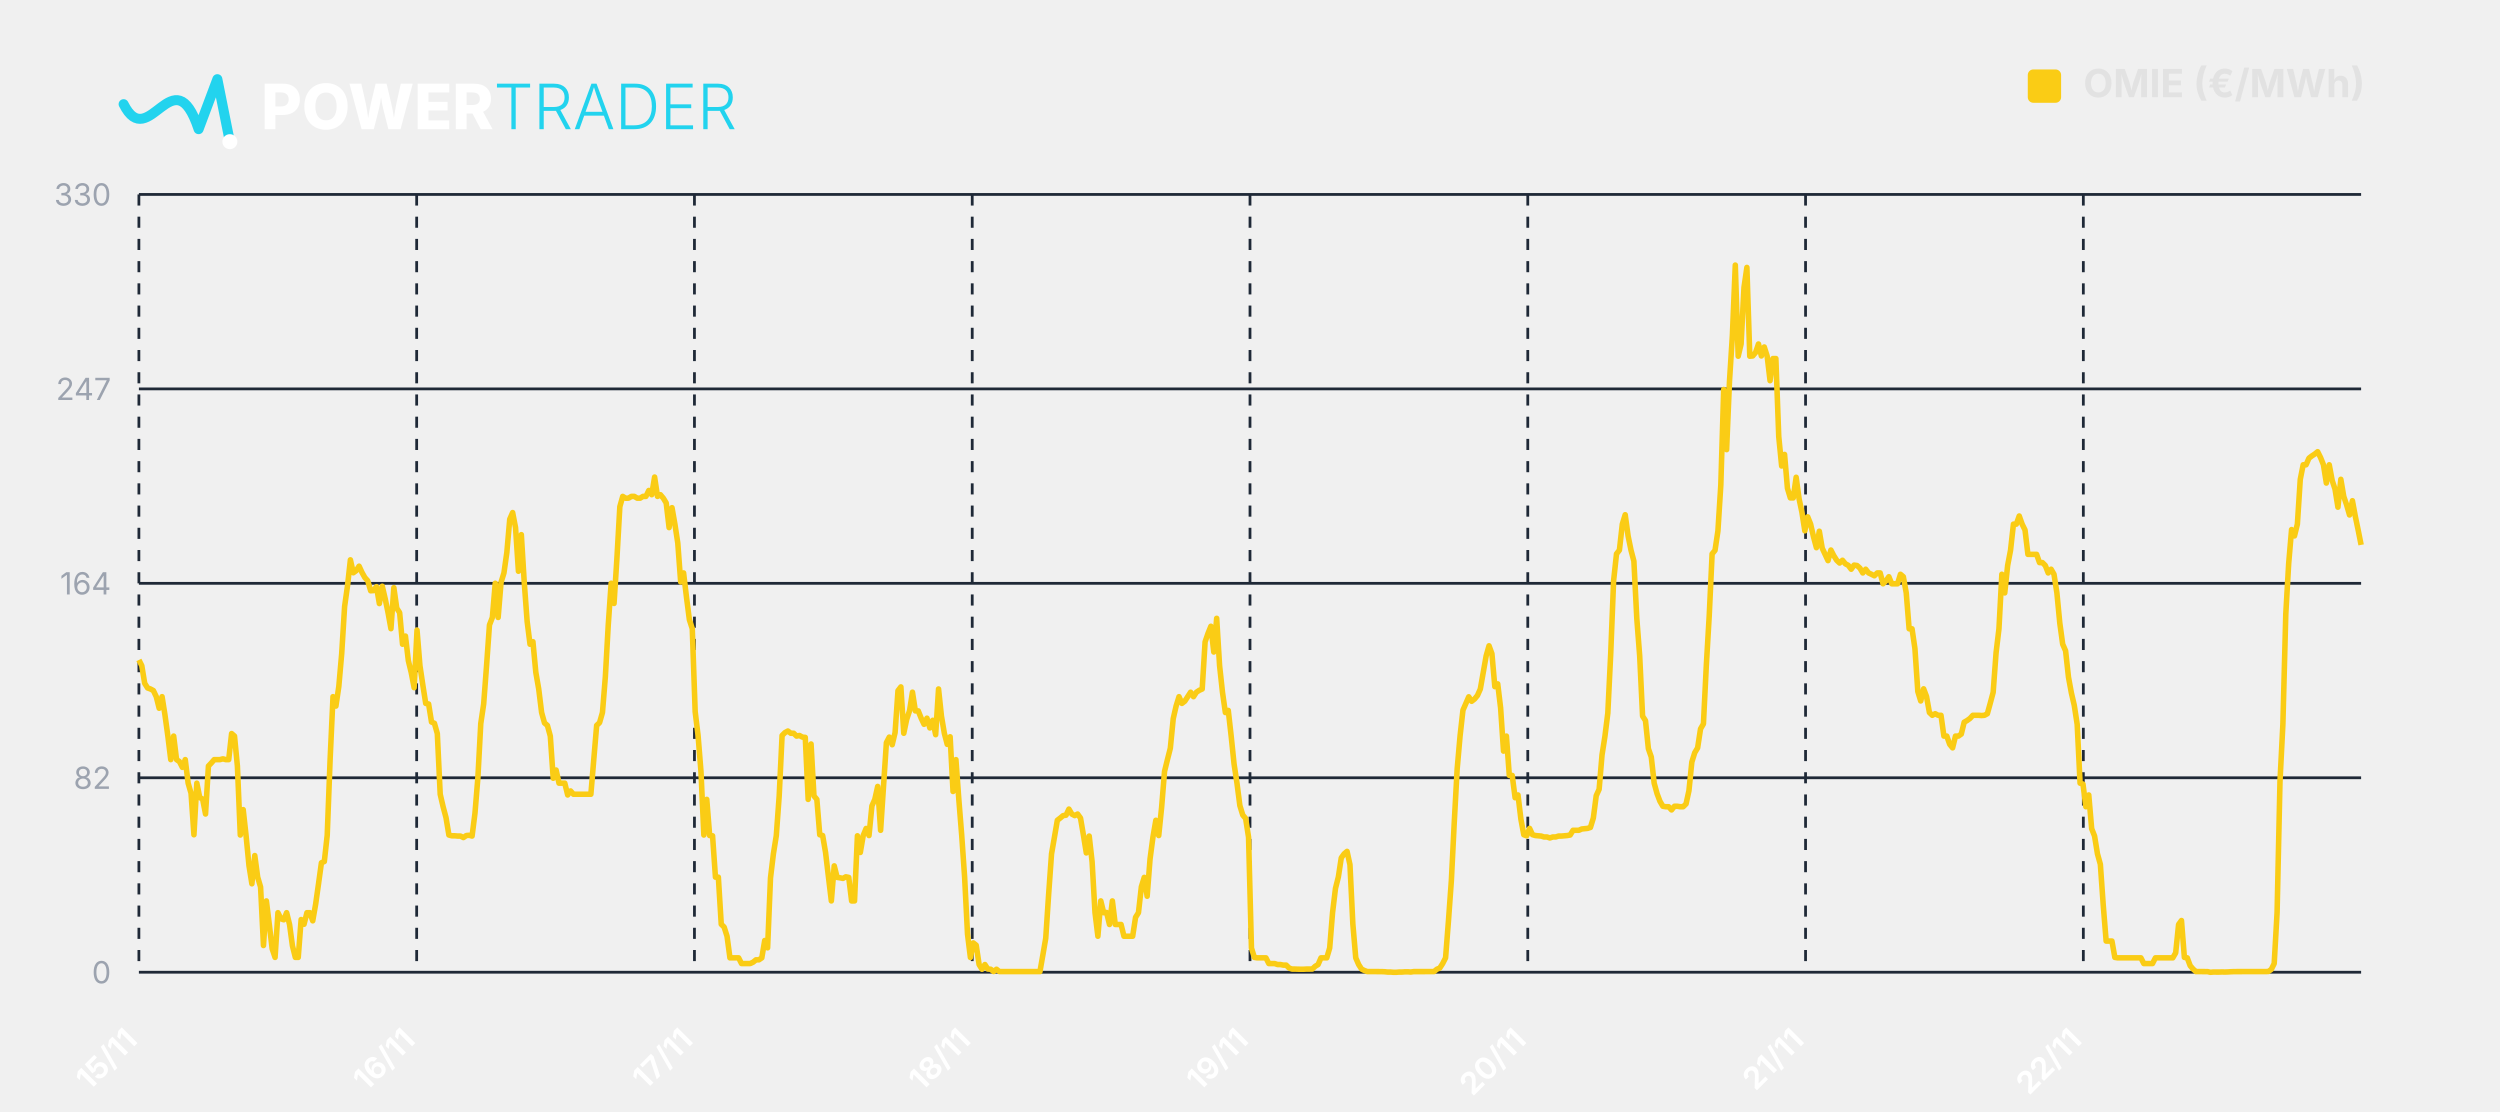
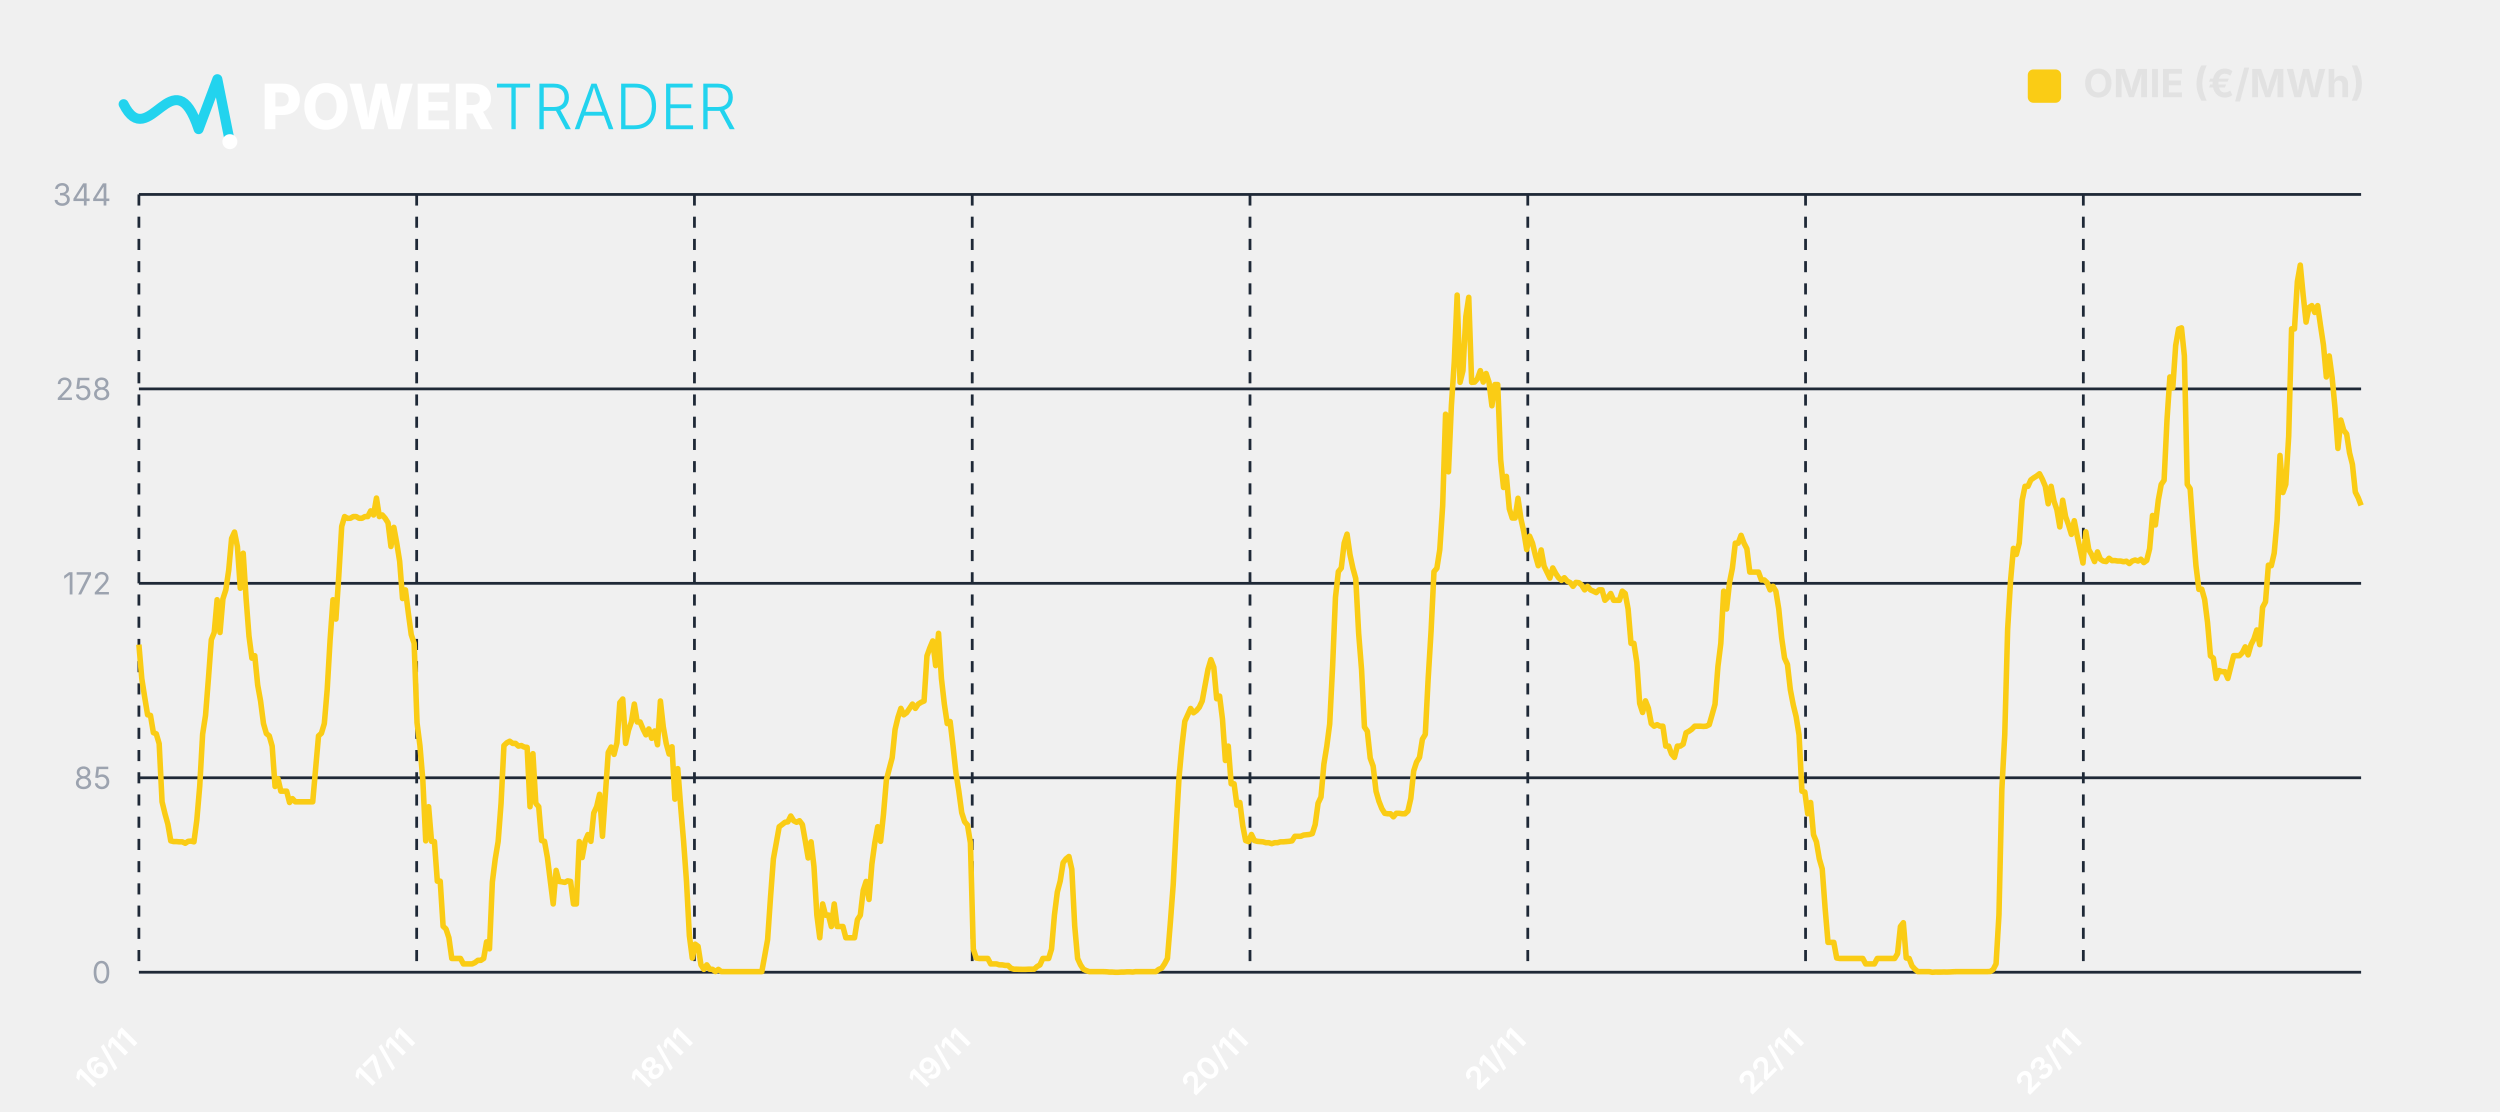
<svg xmlns="http://www.w3.org/2000/svg" viewBox="0 0 900 400" style="font-family: 'Inter', sans-serif; background: #0b0f19;">
  <g transform="translate(40, 15) scale(0.45)">
    <path d="M10 50 C30 90 50 10 70 70 L85 30 L95 80" stroke="#22d3ee" stroke-width="8" stroke-linecap="round" stroke-linejoin="round" fill="none" />
    <circle cx="95" cy="80" r="6" fill="#ffffff" />
    <text x="120" y="70" font-family="'Inter', sans-serif" font-weight="800" font-size="50" fill="#ffffff">POWER<tspan fill="#22d3ee" font-weight="300">TRADER</tspan>
    </text>
  </g>
  <rect x="730" y="25" width="12" height="12" fill="#facc15" rx="2" />
  <text x="750" y="35" font-size="14" font-weight="bold" fill="#e2e2e2">OMIE (€/MWh)</text>
  <line x1="50" y1="350.0" x2="850" y2="350.0" stroke="#1f2937" stroke-width="1" />
  <text x="40" y="354.0" text-anchor="end" font-size="11" fill="#9ca3af">0</text>
  <line x1="50" y1="280.0" x2="850" y2="280.0" stroke="#1f2937" stroke-width="1" />
-   <text x="40" y="284.0" text-anchor="end" font-size="11" fill="#9ca3af">82</text>
+   <text x="40" y="284.0" text-anchor="end" font-size="11" fill="#9ca3af">85</text>
  <line x1="50" y1="210.0" x2="850" y2="210.0" stroke="#1f2937" stroke-width="1" />
-   <text x="40" y="214.0" text-anchor="end" font-size="11" fill="#9ca3af">164</text>
+   <text x="40" y="214.0" text-anchor="end" font-size="11" fill="#9ca3af">172</text>
  <line x1="50" y1="140.0" x2="850" y2="140.0" stroke="#1f2937" stroke-width="1" />
-   <text x="40" y="144.0" text-anchor="end" font-size="11" fill="#9ca3af">247</text>
+   <text x="40" y="144.0" text-anchor="end" font-size="11" fill="#9ca3af">258</text>
  <line x1="50" y1="70.0" x2="850" y2="70.0" stroke="#1f2937" stroke-width="1" />
-   <text x="40" y="74.0" text-anchor="end" font-size="11" fill="#9ca3af">330</text>
+   <text x="40" y="74.0" text-anchor="end" font-size="11" fill="#9ca3af">344</text>
  <line x1="50.0" y1="70" x2="50.0" y2="350" stroke="#1f2937" stroke-width="1" stroke-dasharray="4,4" />
-   <text x="50.0" y="375" text-anchor="end" transform="rotate(-45, 50.0, 375)" font-size="11" font-weight="bold" fill="#ffffff">15/11</text>
+   <text x="50.0" y="375" text-anchor="end" transform="rotate(-45, 50.0, 375)" font-size="11" font-weight="bold" fill="#ffffff">16/11</text>
  <line x1="150.0" y1="70" x2="150.0" y2="350" stroke="#1f2937" stroke-width="1" stroke-dasharray="4,4" />
-   <text x="150.0" y="375" text-anchor="end" transform="rotate(-45, 150.0, 375)" font-size="11" font-weight="bold" fill="#ffffff">16/11</text>
+   <text x="150.0" y="375" text-anchor="end" transform="rotate(-45, 150.0, 375)" font-size="11" font-weight="bold" fill="#ffffff">17/11</text>
  <line x1="250.0" y1="70" x2="250.0" y2="350" stroke="#1f2937" stroke-width="1" stroke-dasharray="4,4" />
-   <text x="250.0" y="375" text-anchor="end" transform="rotate(-45, 250.0, 375)" font-size="11" font-weight="bold" fill="#ffffff">17/11</text>
+   <text x="250.0" y="375" text-anchor="end" transform="rotate(-45, 250.0, 375)" font-size="11" font-weight="bold" fill="#ffffff">18/11</text>
  <line x1="350.0" y1="70" x2="350.0" y2="350" stroke="#1f2937" stroke-width="1" stroke-dasharray="4,4" />
-   <text x="350.0" y="375" text-anchor="end" transform="rotate(-45, 350.0, 375)" font-size="11" font-weight="bold" fill="#ffffff">18/11</text>
+   <text x="350.0" y="375" text-anchor="end" transform="rotate(-45, 350.0, 375)" font-size="11" font-weight="bold" fill="#ffffff">19/11</text>
  <line x1="450.0" y1="70" x2="450.0" y2="350" stroke="#1f2937" stroke-width="1" stroke-dasharray="4,4" />
-   <text x="450.0" y="375" text-anchor="end" transform="rotate(-45, 450.0, 375)" font-size="11" font-weight="bold" fill="#ffffff">19/11</text>
+   <text x="450.0" y="375" text-anchor="end" transform="rotate(-45, 450.0, 375)" font-size="11" font-weight="bold" fill="#ffffff">20/11</text>
  <line x1="550.0" y1="70" x2="550.0" y2="350" stroke="#1f2937" stroke-width="1" stroke-dasharray="4,4" />
-   <text x="550.0" y="375" text-anchor="end" transform="rotate(-45, 550.0, 375)" font-size="11" font-weight="bold" fill="#ffffff">20/11</text>
+   <text x="550.0" y="375" text-anchor="end" transform="rotate(-45, 550.0, 375)" font-size="11" font-weight="bold" fill="#ffffff">21/11</text>
  <line x1="650.0" y1="70" x2="650.0" y2="350" stroke="#1f2937" stroke-width="1" stroke-dasharray="4,4" />
-   <text x="650.0" y="375" text-anchor="end" transform="rotate(-45, 650.0, 375)" font-size="11" font-weight="bold" fill="#ffffff">21/11</text>
+   <text x="650.0" y="375" text-anchor="end" transform="rotate(-45, 650.0, 375)" font-size="11" font-weight="bold" fill="#ffffff">22/11</text>
  <line x1="750.0" y1="70" x2="750.0" y2="350" stroke="#1f2937" stroke-width="1" stroke-dasharray="4,4" />
-   <text x="750.0" y="375" text-anchor="end" transform="rotate(-45, 750.0, 375)" font-size="11" font-weight="bold" fill="#ffffff">22/11</text>
-   <polyline points="50.0,237.574 51.043,239.651 52.086,245.993 53.129,247.663 54.172,248.036 55.215,248.604 56.258,250.8 57.301,254.971 58.344,250.8 59.387,257.379 60.43,264.992 61.473,273.461 62.516,264.992 63.559,273.461 64.602,274.174 65.645,276.242 66.688,273.461 67.731,281.939 68.774,285.551 69.817,300.514 70.86,281.948 71.904,287.111 72.947,287.662 73.99,293.037 75.033,275.776 76.076,274.682 77.119,273.461 78.162,273.461 79.205,273.461 80.248,273.182 81.291,273.461 82.334,273.461 83.377,264.085 84.42,264.992 85.463,275.776 86.506,300.608 87.549,291.468 88.592,300.887 89.635,311.62 90.678,318.165 91.721,308 92.764,315.775 93.807,319.318 94.85,340.386 95.893,324.337 96.936,332.73 97.979,341.564 99.022,344.659 100.065,328.568 101.108,330.755 102.151,331.12 103.194,328.568 104.237,332.815 105.28,340.496 106.323,344.659 107.366,344.659 108.409,331.035 109.452,332.73 110.495,328.576 111.538,328.568 112.581,331.493 113.625,325.55 114.668,318.165 115.711,310.603 116.754,310.145 117.797,300.701 118.84,273.461 119.883,250.8 120.926,254.191 121.969,247.163 123.012,235.294 124.055,218.363 125.098,210.92 126.141,201.543 127.184,206.198 128.227,205.443 129.27,203.824 130.313,206.087 131.356,207.944 132.399,209.097 133.442,212.683 134.485,212.607 135.528,211.208 136.571,217.287 137.614,211.047 138.657,215.506 139.7,220.568 140.743,226.324 141.786,211.573 142.829,218.94 143.872,220.568 144.915,231.928 145.958,228.986 147.001,237.829 148.044,242.136 149.087,247.553 150.13,226.841 151.173,239.618 152.216,246.595 153.259,253.225 154.302,253.437 155.346,259.931 156.389,260.38 157.432,264.085 158.475,285.932 159.518,290.417 160.561,294.334 161.604,300.608 162.647,300.887 163.69,300.887 164.733,300.981 165.776,300.981 166.819,301.523 167.862,300.794 168.905,300.701 169.948,300.981 170.991,292.732 172.034,280.015 173.077,260.49 174.12,253.437 175.163,239.618 176.206,224.993 177.249,222.28 178.292,209.97 179.335,222.28 180.378,209.64 181.421,206.257 182.464,198.864 183.507,186.919 184.55,184.528 185.593,189.937 186.636,205.647 187.679,192.48 188.722,209.513 189.765,223.654 190.808,231.928 191.851,231.004 192.894,242.034 193.937,248.036 194.98,256.514 196.023,260.27 197.066,261.151 198.11,264.992 199.153,280.167 200.196,277.217 201.239,281.939 202.282,281.939 203.325,281.939 204.368,286.187 205.411,284.746 206.454,285.932 207.497,285.932 208.54,285.932 209.583,285.932 210.626,285.932 211.669,285.932 212.712,285.932 213.755,273.47 214.798,261.151 215.841,260.16 216.884,256.506 217.927,243.645 218.97,224.993 220.013,209.97 221.056,217.236 222.099,200.857 223.142,182.4 224.185,178.704 225.228,179.365 226.271,179.34 227.314,178.704 228.357,178.704 229.4,179.34 230.443,179.34 231.486,178.704 232.529,178.704 233.572,176.567 234.615,178.093 235.658,171.743 236.701,178.704 237.744,178.093 238.787,179.34 239.831,181.061 240.874,189.937 241.917,182.765 242.96,188.665 244.003,195.499 245.046,209.513 246.089,206.257 247.132,214.972 248.175,223.077 249.218,226.333 250.261,256.209 251.304,264.78 252.347,277.709 253.39,300.608 254.433,287.781 255.476,300.794 256.519,300.887 257.562,315.775 258.605,315.775 259.648,332.73 260.691,333.748 261.734,337.046 262.777,344.828 263.82,344.828 264.863,344.828 265.906,344.828 266.949,346.88 267.992,346.88 269.035,346.88 270.078,346.88 271.121,346.38 272.164,345.532 273.207,345.532 274.25,344.828 275.293,338.589 276.336,341.208 277.379,316.063 278.422,307.382 279.465,300.837 280.508,286.534 281.551,264.78 282.595,263.737 283.638,263.169 284.681,263.975 285.724,263.975 286.767,264.992 287.81,264.78 288.853,265.357 289.896,265.467 290.939,287.781 291.982,267.841 293.025,286.534 294.068,287.781 295.111,300.514 296.154,300.794 297.197,306.881 298.24,315.656 299.283,324.329 300.326,311.714 301.369,315.859 302.412,316.012 303.455,316.224 304.498,315.656 305.541,315.859 306.584,324.337 307.627,324.329 308.67,300.887 309.713,306.881 310.756,300.794 311.799,298.251 312.842,300.794 313.885,290.137 314.928,287.781 315.971,283.118 317.014,298.904 318.057,283.203 319.1,267.349 320.143,265.357 321.186,268.103 322.229,263.737 323.272,248.655 324.316,247.29 325.359,263.975 326.402,258.981 327.445,255.836 328.488,249.189 329.531,255.921 330.574,255.921 331.617,258.549 332.66,260.753 333.703,258.549 334.746,262.059 335.789,259.312 336.832,264.483 337.875,248.036 338.918,257.794 339.961,263.975 341.004,267.968 342.047,265.246 343.09,284.932 344.133,273.47 345.176,287.781 346.219,300.76 347.262,315.775 348.305,336.283 349.348,344.684 350.391,339.453 351.434,340.276 352.477,347.236 353.52,348.923 354.563,347.236 355.606,348.847 356.649,348.923 357.692,349.754 358.735,348.932 359.778,349.763 360.821,349.771 361.864,349.771 362.907,349.771 363.95,349.771 364.993,349.771 366.037,349.771 367.08,349.771 368.123,349.771 369.166,349.771 370.209,349.771 371.252,349.771 372.295,349.771 373.338,349.771 374.381,349.771 375.424,343.837 376.467,337.749 377.51,321.955 378.553,307.382 379.596,301.388 380.639,295.301 381.682,294.495 382.725,293.622 383.768,293.469 384.811,291.274 385.854,293.054 386.897,293.622 387.94,293.054 388.983,294.495 390.026,300.608 391.069,307.051 392.112,300.981 393.155,310.23 394.198,328.492 395.241,337.046 396.284,324.329 397.327,328.576 398.37,328.492 399.413,332.815 400.456,324.337 401.499,332.815 402.542,332.815 403.585,332.815 404.628,337.046 405.671,337.046 406.714,337.046 407.757,337.046 408.801,330.23 409.844,328.576 410.887,319.251 411.93,315.859 412.973,322.642 414.016,309.264 415.059,301.371 416.102,295.301 417.145,300.794 418.188,290.587 419.231,277.709 420.274,273.47 421.317,269.367 422.36,258.718 423.403,254.157 424.446,250.808 425.489,253.225 426.532,252.419 427.575,250.808 428.618,249.198 429.661,250.808 430.704,249.198 431.747,248.519 432.79,248.045 433.833,231.08 434.876,228.054 435.919,225.459 436.962,234.726 438.005,222.602 439.048,239.618 440.091,249.198 441.134,256.514 442.177,255.751 443.22,264.983 444.263,275.03 445.306,281.905 446.349,290.002 447.392,293.41 448.435,294.665 449.478,301.388 450.522,341.285 451.565,344.659 452.608,344.828 453.651,344.828 454.694,344.828 455.737,344.828 456.78,346.88 457.823,346.88 458.866,346.88 459.909,347.228 460.952,347.236 461.995,347.448 463.038,347.448 464.081,348.491 465.124,348.864 466.167,348.864 467.21,348.906 468.253,348.923 469.296,348.923 470.339,348.864 471.382,348.864 472.425,348.847 473.468,347.872 474.511,347.236 475.554,344.828 476.597,344.828 477.64,344.828 478.683,341.285 479.726,328.492 480.769,319.844 481.812,315.69 482.855,308.823 483.898,307.382 484.941,306.5 485.984,311.29 487.027,332.654 488.07,344.828 489.113,347.228 490.156,348.864 491.199,349.39 492.243,349.771 493.286,349.771 494.329,349.771 495.372,349.771 496.415,349.78 497.458,349.788 498.501,349.83 499.544,349.941 500.587,349.941 501.63,350.025 502.673,350.025 503.716,349.941 504.759,349.941 505.802,349.856 506.845,349.856 507.888,349.932 508.931,349.78 509.974,349.78 511.017,349.78 512.06,349.78 513.103,349.771 514.146,349.771 515.189,349.771 516.232,349.771 517.275,348.923 518.318,348.499 519.361,346.88 520.404,344.828 521.447,331.476 522.49,317.029 523.533,296.064 524.576,276.861 525.619,264.992 526.662,255.666 527.705,253.267 528.748,250.851 529.791,252.462 530.834,251.656 531.877,250.385 532.92,248.036 533.963,242.102 535.007,236.167 536.05,232.488 537.093,235.345 538.136,247.188 539.179,246.196 540.222,254.878 541.265,270.401 542.308,264.992 543.351,279.159 544.394,279.159 545.437,287.179 546.48,286.187 547.523,294.902 548.566,300.514 549.609,300.887 550.652,298.217 551.695,300.489 552.738,300.794 553.781,300.887 554.824,300.981 555.867,301.311 556.91,301.311 557.953,301.667 558.996,301.311 560.039,301.311 561.082,300.981 562.125,300.981 563.168,300.887 564.211,300.794 565.254,300.608 566.297,298.904 567.34,298.904 568.383,298.904 569.426,298.437 570.469,298.327 571.512,298.217 572.555,297.886 573.598,294.495 574.641,286.441 575.684,284.152 576.728,271.774 577.771,265.094 578.814,256.709 579.857,235.319 580.9,209.038 581.943,199.398 582.986,198.05 584.029,188.691 585.072,185.308 586.115,192.93 587.158,198.05 588.201,202.018 589.244,222.602 590.287,236.167 591.33,257.811 592.373,259.422 593.416,269.519 594.459,272.52 595.502,281.948 596.545,285.729 597.588,288.476 598.631,290.256 599.674,290.426 600.717,290.426 601.76,291.57 602.803,290.256 603.846,290.256 604.889,290.426 605.932,290.426 606.975,289.408 608.018,284.661 609.061,274.318 610.104,270.977 611.147,269.231 612.19,262.398 613.233,260.6 614.276,239.558 615.319,221.695 616.362,199.398 617.405,198.127 618.449,191.158 619.492,174.626 620.535,140.223 621.578,161.867 622.621,137.145 623.664,120.672 624.707,95.434 625.75,128.235 626.793,123.843 627.836,103.496 628.879,96.282 629.922,128.235 630.965,128.142 632.008,126.912 633.051,123.843 634.094,128.142 635.137,124.92 636.18,128.235 637.223,137.043 638.266,129.083 639.309,129.083 640.352,157.204 641.395,167.759 642.438,163.596 643.481,175.787 644.524,179.238 645.567,179.238 646.61,171.82 647.653,179.475 648.696,184.452 649.739,191.098 650.782,186.071 651.825,188.691 652.868,193.277 653.911,197.169 654.954,191.243 655.997,197.33 657.04,199.568 658.083,201.823 659.126,198.016 660.169,200.06 661.213,201.696 662.256,202.688 663.299,201.696 664.342,202.976 665.385,203.527 666.428,204.917 667.471,203.442 668.514,203.578 669.557,204.502 670.6,206.257 671.643,204.917 672.686,206.257 673.729,206.74 674.772,207.283 675.815,206.257 676.858,206.257 677.901,210.165 678.944,209.123 679.987,207.622 681.03,210.165 682.073,210.165 683.116,210.165 684.159,206.74 685.202,207.622 686.245,213.446 687.288,226.367 688.331,226.367 689.374,233.497 690.417,248.952 691.46,252.343 692.503,247.977 693.546,250.732 694.589,256.514 695.632,257.506 696.675,256.938 697.718,257.506 698.761,257.506 699.804,264.992 700.847,264.992 701.89,267.951 702.934,269.231 703.977,264.992 705.02,264.992 706.063,264.263 707.106,259.99 708.149,259.397 709.192,258.634 710.235,257.506 711.278,257.506 712.321,257.506 713.364,257.591 714.407,257.506 715.45,256.938 716.493,253.148 717.536,249.248 718.579,235.09 719.622,226.367 720.665,206.74 721.708,213.446 722.751,203.578 723.794,198.084 724.837,188.691 725.88,188.691 726.923,185.757 727.966,188.691 729.009,190.81 730.052,199.568 731.095,199.568 732.138,199.568 733.181,199.568 734.224,202.535 735.267,202.535 736.31,203.578 737.353,206.257 738.396,204.917 739.439,206.74 740.482,213.446 741.525,224.298 742.568,231.903 743.611,234.293 744.654,243.797 745.698,249.46 746.741,253.954 747.784,260.753 748.827,281.939 749.87,282.27 750.913,290.426 751.956,286.187 752.999,298.31 754.042,300.981 755.085,307.382 756.128,311.154 757.171,325.923 758.214,338.784 759.257,338.784 760.3,338.784 761.343,344.659 762.386,344.828 763.429,344.828 764.472,344.828 765.515,344.828 766.558,344.828 767.601,344.828 768.644,344.828 769.687,344.828 770.73,344.828 771.773,346.88 772.816,346.88 773.859,346.88 774.902,346.88 775.945,344.828 776.988,344.828 778.031,344.828 779.074,344.828 780.117,344.828 781.16,344.828 782.203,344.828 783.246,343.023 784.289,332.815 785.332,331.391 786.375,344.659 787.419,344.828 788.462,347.652 789.505,348.864 790.548,349.771 791.591,349.771 792.634,349.771 793.677,349.78 794.72,349.788 795.763,350.025 796.806,349.932 797.849,349.941 798.892,349.941 799.935,349.907 800.978,349.932 802.021,349.898 803.064,349.83 804.107,349.788 805.15,349.78 806.193,349.78 807.236,349.771 808.279,349.771 809.322,349.771 810.365,349.771 811.408,349.771 812.451,349.771 813.494,349.771 814.537,349.771 815.58,349.771 816.623,349.729 817.666,348.991 818.709,346.88 819.752,328.492 820.795,281.32 821.838,260.753 822.881,221.093 823.924,202.857 824.967,190.649 826.01,192.93 827.053,188.691 828.096,172.583 829.14,167.326 830.183,167.326 831.226,164.936 832.269,164.139 833.312,163.461 834.355,162.613 835.398,164.707 836.441,167.326 837.484,173.897 838.527,167.326 839.57,172.913 840.613,176.118 841.656,182.587 842.699,172.557 843.742,178.687 844.785,181.756 845.828,185.384 846.871,180.264 847.914,185.893 848.957,190.912 850.0,196.16" fill="none" stroke="#facc15" stroke-width="2" stroke-linejoin="round" />
+   <text x="750.0" y="375" text-anchor="end" transform="rotate(-45, 750.0, 375)" font-size="11" font-weight="bold" fill="#ffffff">23/11</text>
+   <polyline points="50.0,232.066 51.043,244.3 52.086,250.981 53.129,257.33 54.172,257.533 55.215,263.751 56.258,264.182 57.301,267.729 58.344,288.65 59.387,292.945 60.43,296.695 61.473,302.703 62.516,302.971 63.559,302.971 64.602,303.06 65.645,303.06 66.688,303.58 67.731,302.881 68.774,302.792 69.817,303.06 70.86,295.161 71.904,282.983 72.947,264.287 73.99,257.533 75.033,244.3 76.076,230.296 77.119,227.698 78.162,215.91 79.205,227.698 80.248,215.594 81.291,212.354 82.334,205.275 83.377,193.836 84.42,191.547 85.463,196.727 86.506,211.77 87.549,199.162 88.592,215.472 89.635,229.013 90.678,236.937 91.721,236.052 92.764,246.614 93.807,252.361 94.85,260.48 95.893,264.076 96.936,264.92 97.979,268.598 99.022,283.13 100.065,280.304 101.108,284.826 102.151,284.826 103.194,284.826 104.237,288.894 105.28,287.513 106.323,288.65 107.366,288.65 108.409,288.65 109.452,288.65 110.495,288.65 111.538,288.65 112.581,288.65 113.625,276.716 114.668,264.92 115.711,263.97 116.754,260.471 117.797,248.156 118.84,230.296 119.883,215.91 120.926,222.867 121.969,207.183 123.012,189.509 124.055,185.97 125.098,186.603 126.141,186.579 127.184,185.97 128.227,185.97 129.27,186.579 130.313,186.579 131.356,185.97 132.399,185.97 133.442,183.924 134.485,185.385 135.528,179.305 136.571,185.97 137.614,185.385 138.657,186.579 139.7,188.227 140.743,196.727 141.786,189.859 142.829,195.509 143.872,202.052 144.915,215.472 145.958,212.354 147.001,220.7 148.044,228.461 149.087,231.578 150.13,260.187 151.173,268.395 152.216,280.775 153.259,302.703 154.302,290.42 155.346,302.881 156.389,302.971 157.432,317.226 158.475,317.226 159.518,333.463 160.561,334.437 161.604,337.595 162.647,345.048 163.69,345.048 164.733,345.048 165.776,345.048 166.819,347.012 167.862,347.012 168.905,347.012 169.948,347.012 170.991,346.533 172.034,345.722 173.077,345.722 174.12,345.048 175.163,339.073 176.206,341.581 177.249,317.502 178.292,309.189 179.335,302.922 180.378,289.226 181.421,268.395 182.464,267.396 183.507,266.852 184.55,267.624 185.593,267.624 186.636,268.598 187.679,268.395 188.722,268.947 189.765,269.052 190.808,290.42 191.851,271.326 192.894,289.226 193.937,290.42 194.98,302.614 196.023,302.881 197.066,308.71 198.11,317.113 199.153,325.418 200.196,313.338 201.239,317.308 202.282,317.454 203.325,317.657 204.368,317.113 205.411,317.308 206.454,325.426 207.497,325.418 208.54,302.971 209.583,308.71 210.626,302.881 211.669,300.446 212.712,302.881 213.755,292.677 214.798,290.42 215.841,285.955 216.884,301.071 217.927,286.036 218.97,270.855 220.013,268.947 221.056,271.577 222.099,267.396 223.142,252.954 224.185,251.647 225.228,267.624 226.271,262.842 227.314,259.83 228.357,253.465 229.4,259.911 230.443,259.911 231.486,262.428 232.529,264.539 233.572,262.428 234.615,265.789 235.658,263.159 236.701,268.111 237.744,252.361 238.787,261.705 239.831,267.624 240.874,271.447 241.917,268.841 242.96,287.692 244.003,276.716 245.046,290.42 246.089,302.849 247.132,317.226 248.175,336.865 249.218,344.91 250.261,339.901 251.304,340.688 252.347,347.353 253.39,348.969 254.433,347.353 255.476,348.896 256.519,348.969 257.562,349.765 258.605,348.977 259.648,349.773 260.691,349.781 261.734,349.781 262.777,349.781 263.82,349.781 264.863,349.781 265.906,349.781 266.949,349.781 267.992,349.781 269.035,349.781 270.078,349.781 271.121,349.781 272.164,349.781 273.207,349.781 274.25,349.781 275.293,344.098 276.336,338.269 277.379,323.145 278.422,309.189 279.465,303.45 280.508,297.621 281.551,296.85 282.595,296.013 283.638,295.867 284.681,293.765 285.724,295.469 286.767,296.013 287.81,295.469 288.853,296.85 289.896,302.703 290.939,308.873 291.982,303.06 293.025,311.917 294.068,329.404 295.111,337.595 296.154,325.418 297.197,329.485 298.24,329.404 299.283,333.544 300.326,325.426 301.369,333.544 302.412,333.544 303.455,333.544 304.498,337.595 305.541,337.595 306.584,337.595 307.627,337.595 308.67,331.068 309.713,329.485 310.756,320.555 311.799,317.308 312.842,323.802 313.885,310.992 314.928,303.433 315.971,297.621 317.014,302.881 318.057,293.107 319.1,280.775 320.143,276.716 321.186,272.787 322.229,262.59 323.272,258.223 324.316,255.016 325.359,257.33 326.402,256.558 327.445,255.016 328.488,253.473 329.531,255.016 330.574,253.473 331.617,252.824 332.66,252.369 333.703,236.125 334.746,233.226 335.789,230.742 336.832,239.616 337.875,228.006 338.918,244.3 339.961,253.473 341.004,260.48 342.047,259.749 343.09,268.59 344.133,278.21 345.176,284.794 346.219,292.547 347.262,295.81 348.305,297.012 349.348,303.45 350.391,341.654 351.434,344.885 352.477,345.048 353.52,345.048 354.563,345.048 355.606,345.048 356.649,347.012 357.692,347.012 358.735,347.012 359.778,347.345 360.821,347.353 361.864,347.556 362.907,347.556 363.95,348.555 364.993,348.912 366.037,348.912 367.08,348.953 368.123,348.969 369.166,348.969 370.209,348.912 371.252,348.912 372.295,348.896 373.338,347.962 374.381,347.353 375.424,345.048 376.467,345.048 377.51,345.048 378.553,341.654 379.596,329.404 380.639,321.123 381.682,317.145 382.725,310.569 383.768,309.189 384.811,308.345 385.854,312.932 386.897,333.39 387.94,345.048 388.983,347.345 390.026,348.912 391.069,349.415 392.112,349.781 393.155,349.781 394.198,349.781 395.241,349.781 396.284,349.789 397.327,349.797 398.37,349.838 399.413,349.943 400.456,349.943 401.499,350.024 402.542,350.024 403.585,349.943 404.628,349.943 405.671,349.862 406.714,349.862 407.757,349.935 408.801,349.789 409.844,349.789 410.887,349.789 411.93,349.789 412.973,349.781 414.016,349.781 415.059,349.781 416.102,349.781 417.145,348.969 418.188,348.563 419.231,347.012 420.274,345.048 421.317,332.262 422.36,318.428 423.403,298.351 424.446,279.963 425.489,268.598 426.532,259.668 427.575,257.37 428.618,255.057 429.661,256.599 430.704,255.828 431.747,254.61 432.79,252.361 433.833,246.678 434.876,240.996 435.919,237.472 436.962,240.208 438.005,251.549 439.048,250.6 440.091,258.913 441.134,273.777 442.177,268.598 443.22,282.164 444.263,282.164 445.306,289.843 446.349,288.894 447.392,297.239 448.435,302.614 449.478,302.971 450.522,300.413 451.565,302.589 452.608,302.881 453.651,302.971 454.694,303.06 455.737,303.377 456.78,303.377 457.823,303.718 458.866,303.377 459.909,303.377 460.952,303.06 461.995,303.06 463.038,302.971 464.081,302.881 465.124,302.703 466.167,301.071 467.21,301.071 468.253,301.071 469.296,300.625 470.339,300.519 471.382,300.413 472.425,300.097 473.468,296.85 474.511,289.137 475.554,286.945 476.597,275.092 477.64,268.695 478.683,260.666 479.726,240.184 480.769,215.017 481.812,205.787 482.855,204.496 483.898,195.533 484.941,192.294 485.984,199.592 487.027,204.496 488.07,208.295 489.113,228.006 490.156,240.996 491.199,261.722 492.243,263.264 493.286,272.933 494.329,275.807 495.372,284.834 496.415,288.455 497.458,291.086 498.501,292.79 499.544,292.953 500.587,292.953 501.63,294.049 502.673,292.79 503.716,292.79 504.759,292.953 505.802,292.953 506.845,291.979 507.888,287.432 508.931,277.528 509.974,274.329 511.017,272.657 512.06,266.114 513.103,264.393 514.146,244.243 515.189,227.138 516.232,205.787 517.275,204.569 518.318,197.896 519.361,182.065 520.404,149.121 521.447,169.847 522.49,146.174 523.533,130.4 524.576,106.232 525.619,137.642 526.662,133.436 527.705,113.952 528.748,107.044 529.791,137.642 530.834,137.552 531.877,136.375 532.92,133.436 533.963,137.552 535.007,134.467 536.05,137.642 537.093,146.077 538.136,138.453 539.179,138.453 540.222,165.382 541.265,175.489 542.308,171.503 543.351,183.177 544.394,186.481 545.437,186.481 546.48,179.378 547.523,186.709 548.566,191.474 549.609,197.839 550.652,193.025 551.695,195.533 552.738,199.925 553.781,203.651 554.824,197.977 555.867,203.806 556.91,205.949 557.953,208.108 558.996,204.463 560.039,206.42 561.082,207.987 562.125,208.937 563.168,207.987 564.211,209.213 565.254,209.74 566.297,211.072 567.34,209.659 568.383,209.789 569.426,210.674 570.469,212.354 571.512,211.072 572.555,212.354 573.598,212.817 574.641,213.337 575.684,212.354 576.728,212.354 577.771,216.097 578.814,215.098 579.857,213.661 580.9,216.097 581.943,216.097 582.986,216.097 584.029,212.817 585.072,213.661 586.115,219.239 587.158,231.611 588.201,231.611 589.244,238.438 590.287,253.238 591.33,256.485 592.373,252.304 593.416,254.943 594.459,260.48 595.502,261.429 596.545,260.885 597.588,261.429 598.631,261.429 599.674,268.598 600.717,268.598 601.76,271.431 602.803,272.657 603.846,268.598 604.889,268.598 605.932,267.9 606.975,263.808 608.018,263.24 609.061,262.509 610.104,261.429 611.147,261.429 612.19,261.429 613.233,261.511 614.276,261.429 615.319,260.885 616.362,257.257 617.405,253.522 618.449,239.965 619.492,231.611 620.535,212.817 621.578,219.239 622.621,209.789 623.664,204.528 624.707,195.533 625.75,195.533 626.793,192.724 627.836,195.533 628.879,197.563 629.922,205.949 630.965,205.949 632.008,205.949 633.051,205.949 634.094,208.79 635.137,208.79 636.18,209.789 637.223,212.354 638.266,211.072 639.309,212.817 640.352,219.239 641.395,229.63 642.438,236.912 643.481,239.202 644.524,248.302 645.567,253.725 646.61,258.028 647.653,264.539 648.696,284.826 649.739,285.143 650.782,292.953 651.825,288.894 652.868,300.503 653.911,303.06 654.954,309.189 655.997,312.802 657.04,326.944 658.083,339.259 659.126,339.259 660.169,339.259 661.213,344.885 662.256,345.048 663.299,345.048 664.342,345.048 665.385,345.048 666.428,345.048 667.471,345.048 668.514,345.048 669.557,345.048 670.6,345.048 671.643,347.012 672.686,347.012 673.729,347.012 674.772,347.012 675.815,345.048 676.858,345.048 677.901,345.048 678.944,345.048 679.987,345.048 681.03,345.048 682.073,345.048 683.116,343.319 684.159,333.544 685.202,332.18 686.245,344.885 687.288,345.048 688.331,347.751 689.374,348.912 690.417,349.781 691.46,349.781 692.503,349.781 693.546,349.789 694.589,349.797 695.632,350.024 696.675,349.935 697.718,349.943 698.761,349.943 699.804,349.911 700.847,349.935 701.89,349.903 702.934,349.838 703.977,349.797 705.02,349.789 706.063,349.789 707.106,349.781 708.149,349.781 709.192,349.781 710.235,349.781 711.278,349.781 712.321,349.781 713.364,349.781 714.407,349.781 715.45,349.781 716.493,349.74 717.536,349.034 718.579,347.012 719.622,329.404 720.665,284.234 721.708,264.539 722.751,226.561 723.794,209.099 724.837,197.409 725.88,199.592 726.923,195.533 727.966,180.108 729.009,175.075 730.052,175.075 731.095,172.786 732.138,172.023 733.181,171.373 734.224,170.561 735.267,172.567 736.31,175.075 737.353,181.367 738.396,175.075 739.439,180.425 740.482,183.494 741.525,189.688 742.568,180.084 743.611,185.954 744.654,188.892 745.698,192.367 746.741,187.464 747.784,192.854 748.827,197.66 749.87,202.685 750.913,191.474 751.956,197.863 752.999,199.674 754.042,202.158 755.085,198.691 756.128,201.305 757.171,201.979 758.214,202.158 759.257,200.989 760.3,201.825 761.343,201.801 762.386,201.979 763.429,201.979 764.472,202.231 765.515,202.044 766.558,202.872 767.601,201.979 768.644,201.606 769.687,201.979 770.73,201.322 771.773,202.523 772.816,201.752 773.859,197.563 774.902,185.572 775.945,188.982 776.988,180.043 778.031,174.409 779.074,172.883 780.117,151.215 781.16,135.701 782.203,139.622 783.246,124.368 784.289,118.426 785.332,118.028 786.375,128.135 787.419,174.369 788.462,175.936 789.505,190.662 790.548,203.651 791.591,212.176 792.634,212.103 793.677,215.829 794.72,224.15 795.763,236.125 796.806,236.937 797.849,244.243 798.892,241.402 799.935,241.807 800.978,241.807 802.021,244.243 803.064,240.184 804.107,236.043 805.15,236.043 806.193,236.043 807.236,234.972 808.279,232.869 809.322,235.759 810.365,232.066 811.408,230.036 812.451,226.789 813.494,232.066 814.537,218.63 815.58,216.665 816.623,203.449 817.666,203.651 818.709,199.138 819.752,187.415 820.795,163.961 821.838,177.308 822.881,174.369 823.924,157.126 824.967,118.369 826.01,118.409 827.053,101.353 828.096,95.435 829.14,106.232 830.183,115.958 831.226,110.689 832.269,110.015 833.312,112.475 834.355,110.031 835.398,117.281 836.441,124.173 837.484,135.701 838.527,128.143 839.57,135.921 840.613,146.986 841.656,161.436 842.699,151.215 843.742,154.901 844.785,156.216 845.828,162.995 846.871,167.184 847.914,177.137 848.957,179.215 850.0,181.951" fill="none" stroke="#facc15" stroke-width="2" stroke-linejoin="round" />
</svg>
